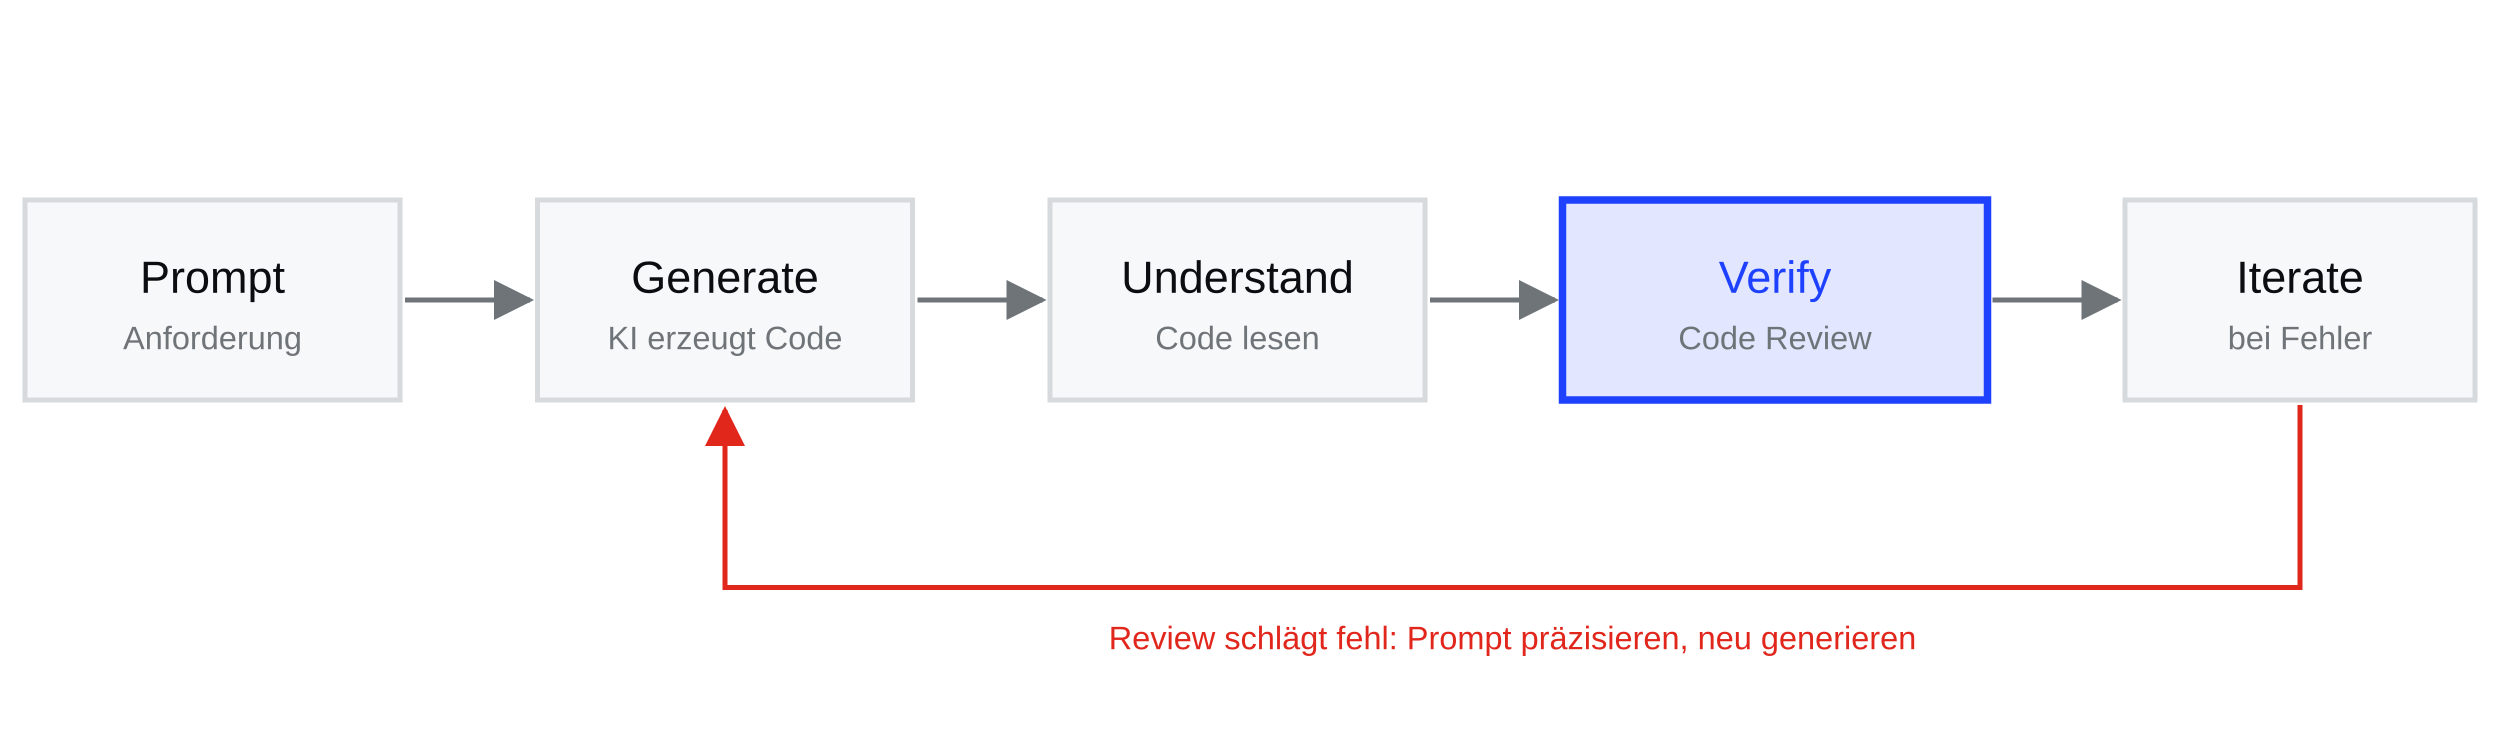
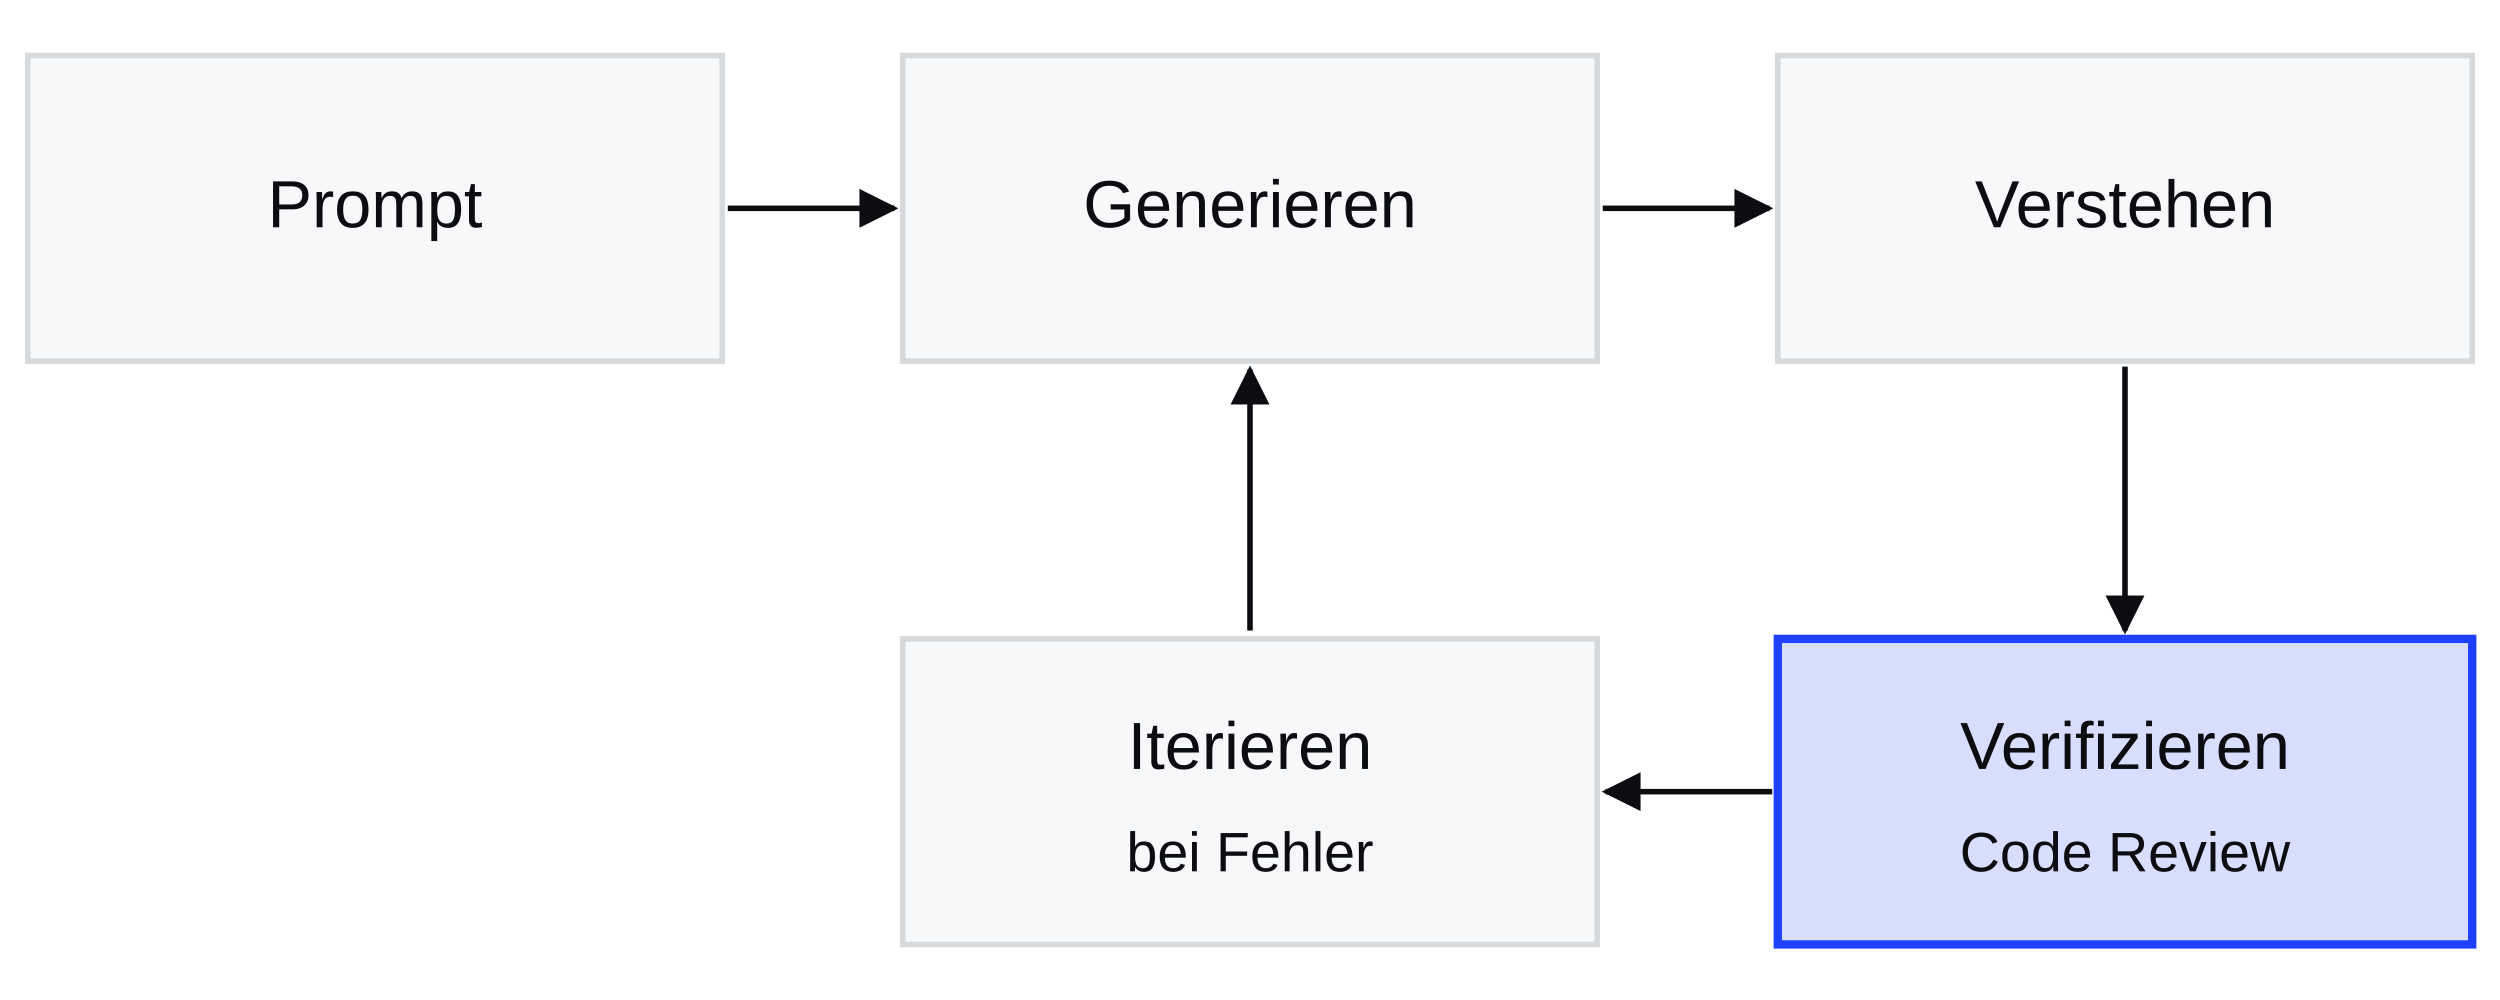
- <svg xmlns="http://www.w3.org/2000/svg" viewBox="0 0 1000 300" role="img" aria-label="Agentic Cycle: Prompt, Generate, Understand, Verify (Code Review), Iterate">
+ <svg xmlns="http://www.w3.org/2000/svg" viewBox="0 0 900 360" role="img" aria-label="Agentic Cycle: Prompt, Generieren, Verstehen, Verifizieren (Code Review), Iterieren zurück zu Generieren">
  <defs>
-     <style>
-       text { font-family: 'DIN Pro','DINPro',Arial,sans-serif; }
-       .n   { font-size:18px; font-weight:500; fill:var(--ink, #0B0D10);          text-anchor:middle; dominant-baseline:middle; }
-       .nb  { font-size:18px; font-weight:500; fill:var(--signal-blue, #1E40FF);  text-anchor:middle; dominant-baseline:middle; }
-       .st  { font-size:13px; fill:var(--concrete, #6F7479);                      text-anchor:middle; dominant-baseline:middle; }
-       .lp  { font-size:13px; fill:var(--signal-red, #E1261C);                    text-anchor:middle; dominant-baseline:middle; }
-       .arr { stroke:var(--concrete, #6F7479); stroke-width:2; fill:none; }
-     </style>
-     <marker id="ah" viewBox="0 0 10 10" refX="9" refY="5" markerWidth="8" markerHeight="8" orient="auto-start-reverse">
-       <path d="M0,0 L10,5 L0,10 z" fill="var(--concrete, #6F7479)" />
-     </marker>
-     <marker id="ahr" viewBox="0 0 10 10" refX="9" refY="5" markerWidth="8" markerHeight="8" orient="auto-start-reverse">
-       <path d="M0,0 L10,5 L0,10 z" fill="var(--signal-red, #E1261C)" />
+     <style>text{font-family:'DIN Pro','DINPro',Arial,sans-serif;font-size:24px;font-variant-ligatures:none}.t{font-weight:500;text-anchor:middle;dominant-baseline:middle}.s{font-size:20px;text-anchor:middle;dominant-baseline:middle}</style>
+     <marker id="a" viewBox="0 0 10 10" refX="9" refY="5" markerWidth="7" markerHeight="7" orient="auto">
+       <path d="M0,0 L10,5 L0,10 z" fill="var(--ink, #0B0D10)" />
    </marker>
  </defs>
-   <rect x="10" y="80" width="150" height="80" fill="var(--paper, #F7F8F9)" stroke="var(--plaster, #D7DADD)" stroke-width="2" />
-   <rect x="215" y="80" width="150" height="80" fill="var(--paper, #F7F8F9)" stroke="var(--plaster, #D7DADD)" stroke-width="2" />
-   <rect x="420" y="80" width="150" height="80" fill="var(--paper, #F7F8F9)" stroke="var(--plaster, #D7DADD)" stroke-width="2" />
-   <rect x="625" y="80" width="170" height="80" fill="var(--signal-blue-50, #8FA0FF)" fill-opacity="0.25" stroke="var(--signal-blue, #1E40FF)" stroke-width="3" />
-   <rect x="850" y="80" width="140" height="80" fill="var(--paper, #F7F8F9)" stroke="var(--plaster, #D7DADD)" stroke-width="2" />
-   <text class="n" x="85" y="112">Prompt</text>
-   <text class="st" x="85" y="136">Anforderung</text>
-   <text class="n" x="290" y="112">Generate</text>
-   <text class="st" x="290" y="136">KI erzeugt Code</text>
-   <text class="n" x="495" y="112">Understand</text>
-   <text class="st" x="495" y="136">Code lesen</text>
-   <text class="nb" x="710" y="112">Verify</text>
-   <text class="st" x="710" y="136">Code Review</text>
-   <text class="n" x="920" y="112">Iterate</text>
-   <text class="st" x="920" y="136">bei Fehler</text>
-   <line class="arr" x1="162" y1="120" x2="212" y2="120" marker-end="url(#ah)" />
-   <line class="arr" x1="367" y1="120" x2="417" y2="120" marker-end="url(#ah)" />
-   <line class="arr" x1="572" y1="120" x2="622" y2="120" marker-end="url(#ah)" />
-   <line class="arr" x1="797" y1="120" x2="847" y2="120" marker-end="url(#ah)" />
-   <path d="M920,162 L920,235 L290,235 L290,164" fill="none" stroke="var(--signal-red, #E1261C)" stroke-width="2" marker-end="url(#ahr)" />
-   <text class="lp" x="605" y="256">Review schlägt fehl: Prompt präzisieren, neu generieren</text>
+   <rect x="10" y="20" width="250" height="110" fill="var(--paper, #F7F8F9)" stroke="var(--plaster, #D7DADD)" stroke-width="2" />
+   <rect x="325" y="20" width="250" height="110" fill="var(--paper, #F7F8F9)" stroke="var(--plaster, #D7DADD)" stroke-width="2" />
+   <rect x="640" y="20" width="250" height="110" fill="var(--paper, #F7F8F9)" stroke="var(--plaster, #D7DADD)" stroke-width="2" />
+   <rect x="640" y="230" width="250" height="110" fill="var(--signal-blue-50, #8FA0FF)" fill-opacity="0.35" stroke="var(--signal-blue, #1E40FF)" stroke-width="3" />
+   <rect x="325" y="230" width="250" height="110" fill="var(--paper, #F7F8F9)" stroke="var(--plaster, #D7DADD)" stroke-width="2" />
+   <text class="t" x="135" y="75" fill="var(--ink, #0B0D10)" style="font-variant-ligatures:none">Prompt</text>
+   <text class="t" x="450" y="75" fill="var(--ink, #0B0D10)" style="font-variant-ligatures:none">Generieren</text>
+   <text class="t" x="765" y="75" fill="var(--ink, #0B0D10)" style="font-variant-ligatures:none">Verstehen</text>
+   <text class="t" x="765" y="270" fill="var(--ink, #0B0D10)" style="font-variant-ligatures:none">Verifizieren</text>
+   <text class="s" x="765" y="308" fill="var(--ink, #0B0D10)" style="font-variant-ligatures:none">Code Review</text>
+   <text class="t" x="450" y="270" fill="var(--ink, #0B0D10)" style="font-variant-ligatures:none">Iterieren</text>
+   <text class="s" x="450" y="308" fill="var(--ink, #0B0D10)" style="font-variant-ligatures:none">bei Fehler</text>
+   <line x1="262" y1="75" x2="322" y2="75" stroke="var(--ink, #0B0D10)" stroke-width="2" marker-end="url(#a)" />
+   <line x1="577" y1="75" x2="637" y2="75" stroke="var(--ink, #0B0D10)" stroke-width="2" marker-end="url(#a)" />
+   <line x1="765" y1="132" x2="765" y2="227" stroke="var(--ink, #0B0D10)" stroke-width="2" marker-end="url(#a)" />
+   <line x1="638" y1="285" x2="578" y2="285" stroke="var(--ink, #0B0D10)" stroke-width="2" marker-end="url(#a)" />
+   <line x1="450" y1="227" x2="450" y2="133" stroke="var(--ink, #0B0D10)" stroke-width="2" marker-end="url(#a)" />
</svg>
